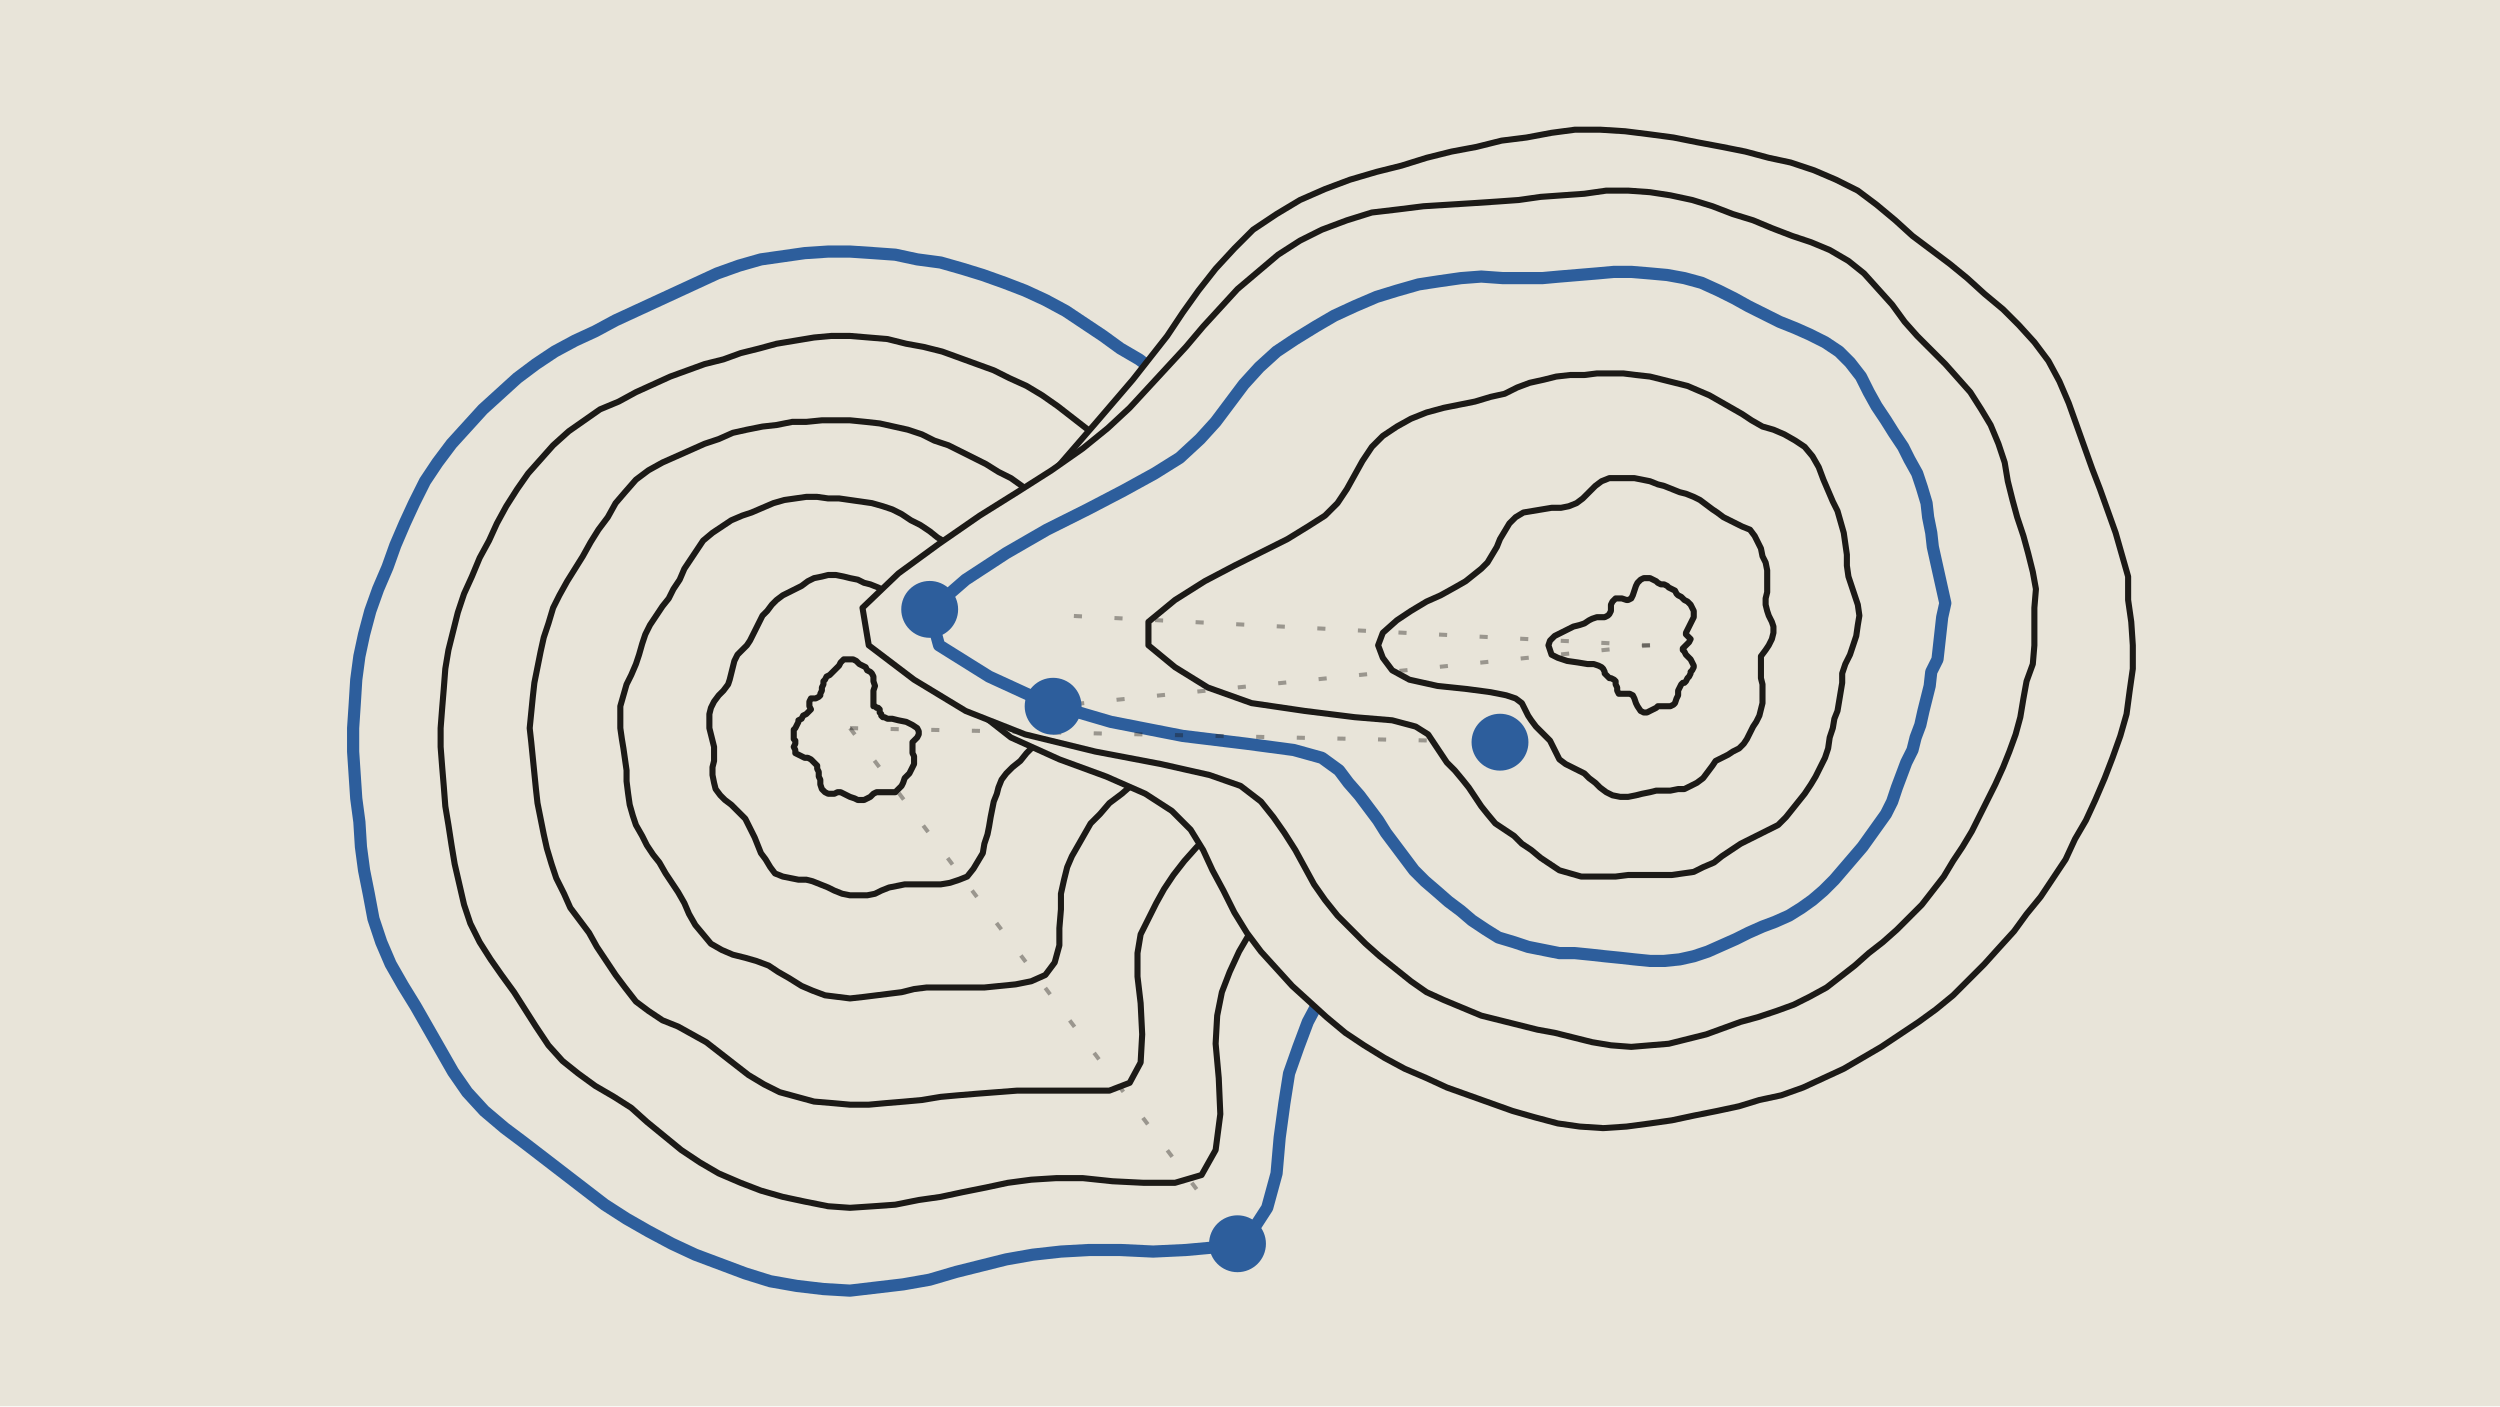
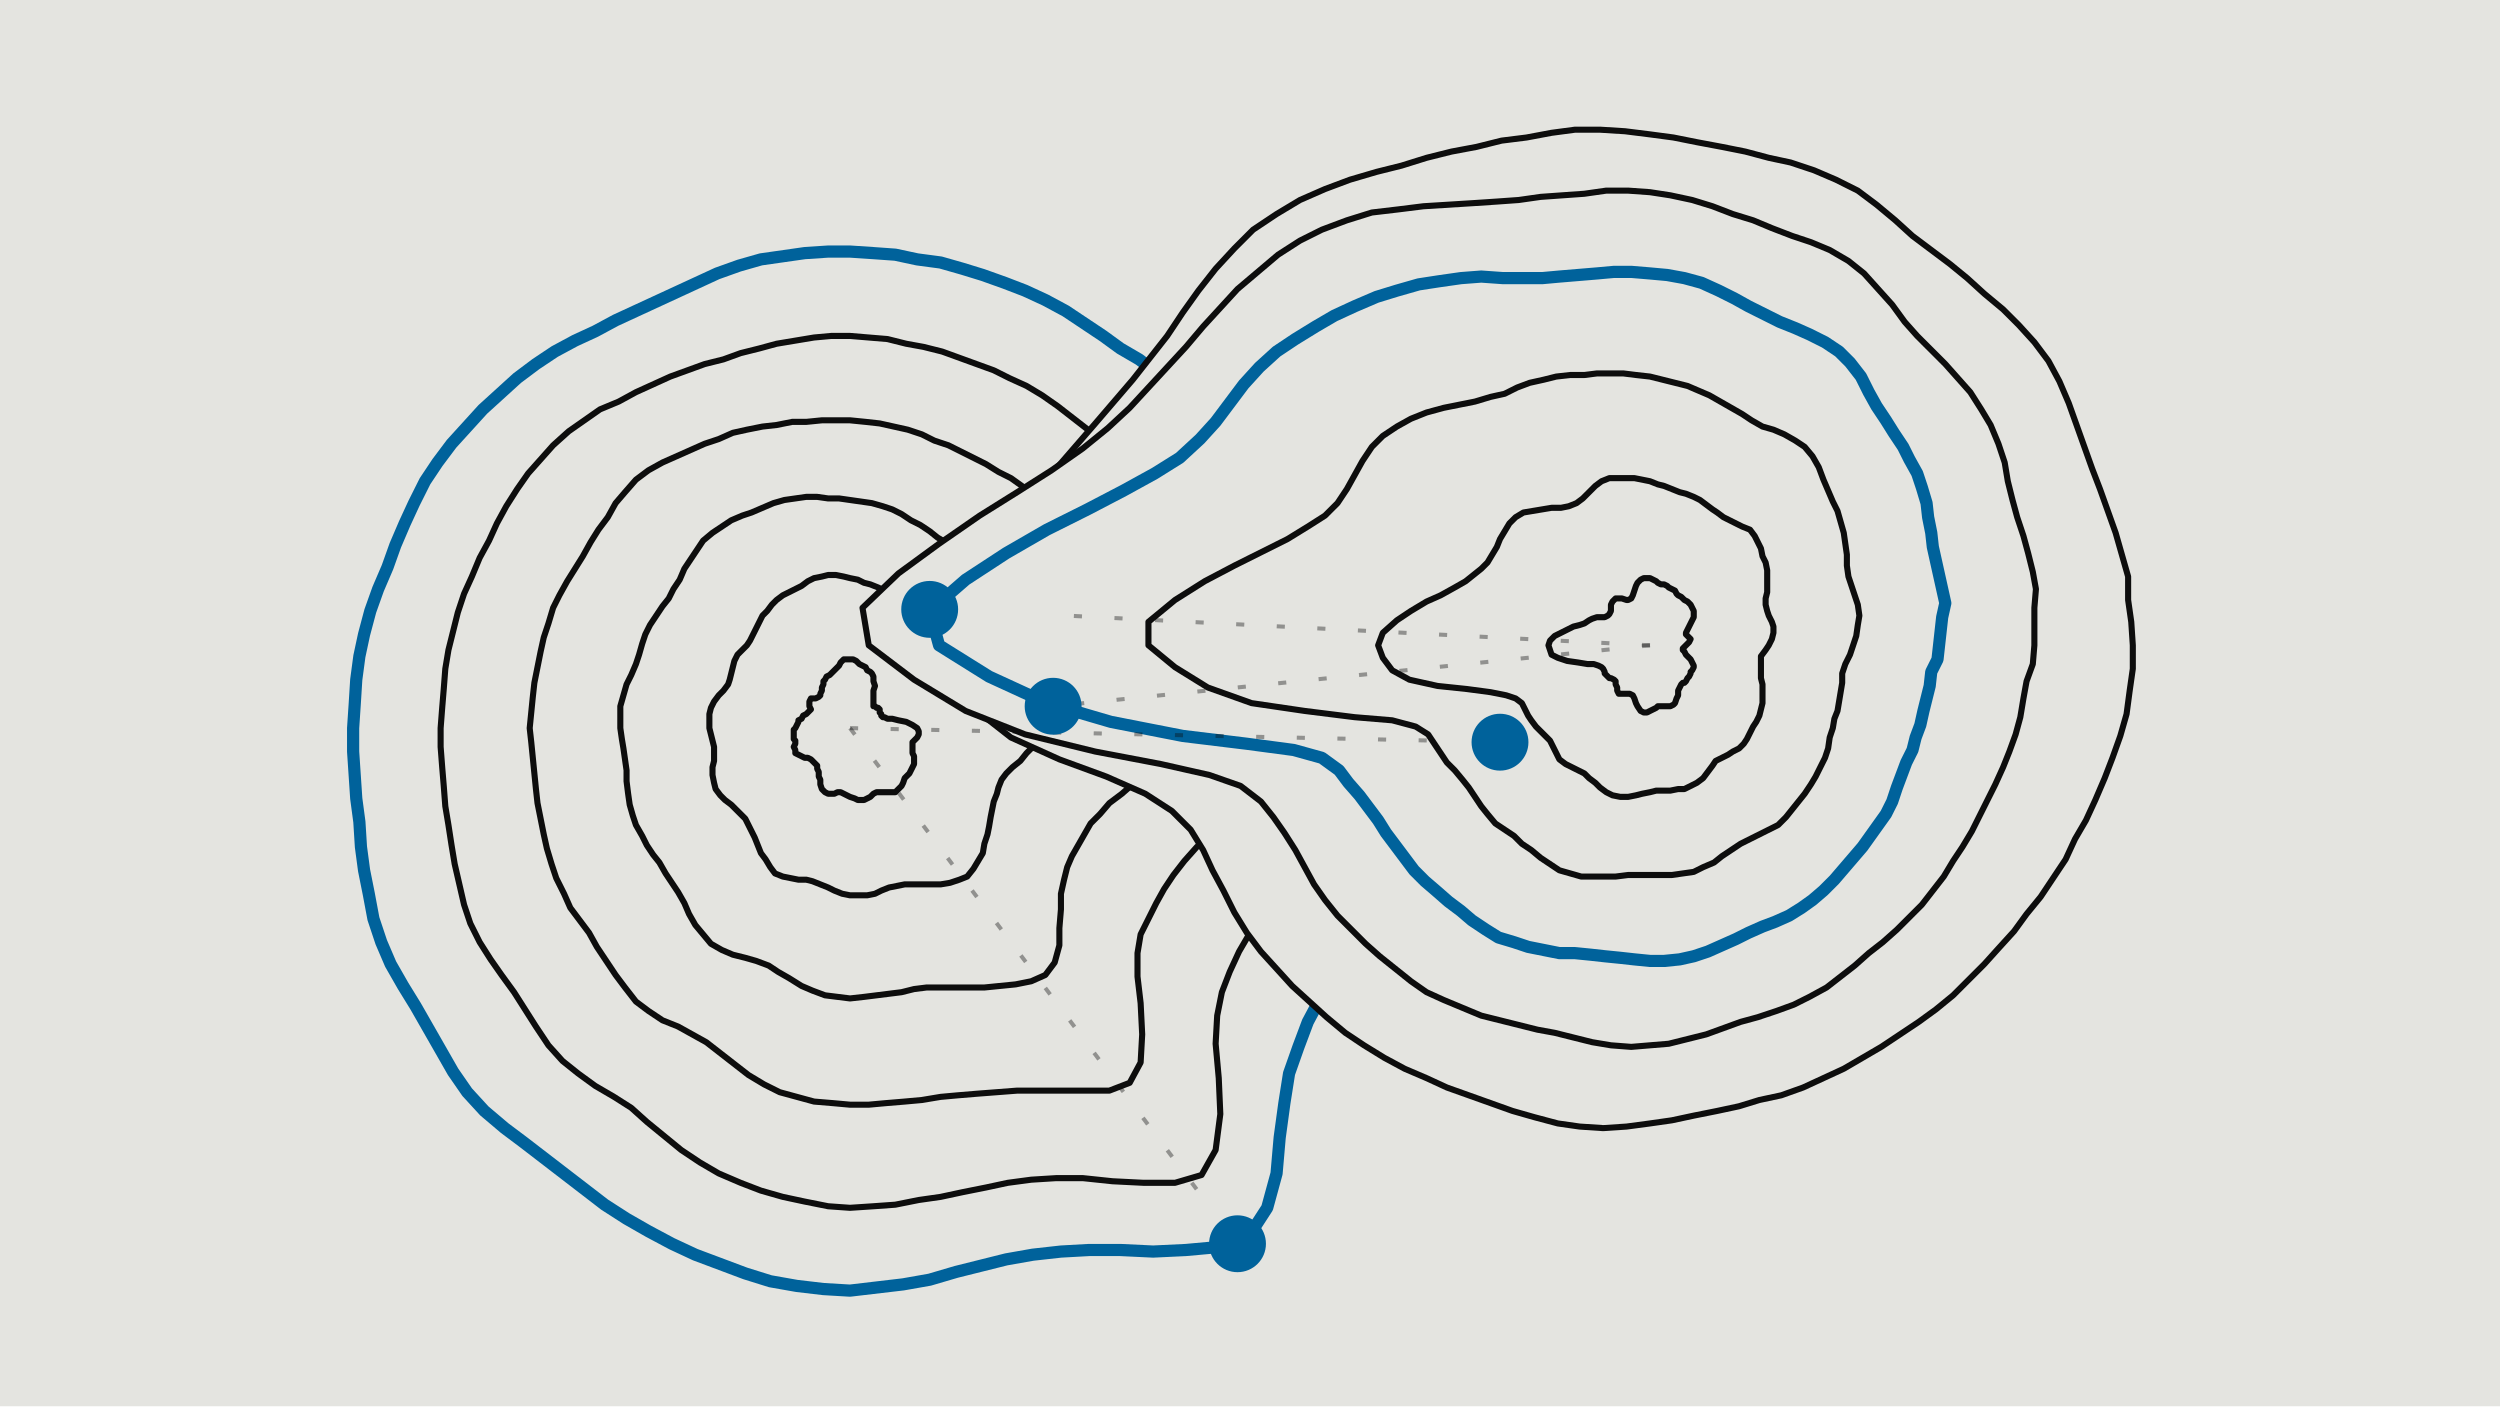
<svg xmlns="http://www.w3.org/2000/svg" viewBox="0 0 1600 900" preserveAspectRatio="xMidYMid slice">
-   <style>.b,.l{fill:#e8e4d9}.l{stroke:#1c1a17;stroke-width:3.9;stroke-linejoin:round}.a{stroke:#2d5e9c;stroke-width:7.8}.m{stroke:#1c1a17;stroke-width:2.6;stroke-opacity:.38;stroke-dasharray:5.2 20.8;fill:none}.d{fill:#2d5e9c}@media(prefers-color-scheme:dark){.b,.l{fill:#24211c}.l,.m{stroke:#ece7dc}.a{stroke:#8fb8ee}.d{fill:#8fb8ee}}</style>
+   <style>.b,.l{fill:#e4e4e0}.l{stroke:#0d0d0d;stroke-width:3.9;stroke-linejoin:round}.a{stroke:#00629b;stroke-width:7.8}.m{stroke:#0d0d0d;stroke-width:2.6;stroke-opacity:.38;stroke-dasharray:5.2 20.8;fill:none}.d{fill:#00629b}@media(prefers-color-scheme:dark){.b,.l{fill:#232321}.l,.m{stroke:#f0f0ec}.a{stroke:#6cbcea}.d{fill:#6cbcea}}</style>
  <rect class="b" width="1600" height="900" />
  <path class="l a" d="M958 466L956 485L946 504L933 522L919 538L905 553L892 568L880 582L870 596L861 610L853 625L845 639L837 654L831 670L825 687L822 706L819 728L817 751L811 773L800 790L781 798L759 800L738 801L717 800L697 800L679 801L661 803L644 806L628 810L612 814L595 819L578 822L561 824L544 826L527 825L510 823L493 820L477 815L461 809L445 803L430 796L415 788L401 780L387 771L374 761L361 751L348 741L335 731L323 722L310 711L299 699L290 686L282 672L274 658L266 644L258 631L250 617L244 603L239 588L236 572L233 557L231 542L230 526L228 511L227 496L226 481L226 466L227 451L228 435L230 420L233 406L237 391L242 377L248 363L253 349L259 335L265 322L272 308L280 296L289 284L299 273L309 262L320 252L331 242L343 233L355 225L368 218L381 212L394 205L407 199L420 193L433 187L446 181L459 175L473 170L487 166L501 164L515 162L530 161L544 161L559 162L573 163L587 166L602 168L616 172L629 176L643 181L656 186L669 192L682 199L694 207L706 215L717 223L729 230L741 239L753 247L764 256L775 266L785 276L795 287L804 298L813 310L822 323L829 335L836 349L843 362L850 376L860 389L874 402L895 415L920 430L944 447Z" />
  <path class="l" d="M903 466L902 483L893 499L880 514L866 528L851 540L837 552L825 563L815 574L807 586L800 597L793 609L787 622L782 635L779 650L778 668L780 690L781 713L778 736L769 752L752 757L732 757L712 756L693 754L676 754L660 755L645 757L631 760L616 763L602 766L588 768L573 771L559 772L544 773L530 772L515 769L501 766L487 762L474 757L460 751L448 744L436 736L425 727L414 718L404 709L393 702L381 695L370 687L360 679L351 669L343 657L336 646L329 635L321 624L314 614L307 603L301 591L297 579L294 566L291 553L289 541L287 528L285 516L284 503L283 491L282 478L282 466L283 453L284 441L285 428L287 416L290 404L293 392L297 380L302 369L307 357L313 346L318 335L324 324L331 313L338 303L346 294L354 285L364 276L374 269L384 262L396 257L407 251L418 246L429 241L440 237L451 233L463 230L474 226L486 223L497 220L509 218L521 216L532 215L544 215L556 216L568 217L580 220L591 222L603 225L614 229L625 233L636 237L646 242L657 247L667 253L677 260L686 267L695 274L704 281L713 289L722 296L731 304L739 312L747 321L755 330L763 339L770 349L778 359L785 369L791 380L797 391L805 402L818 413L837 424L862 435L887 449Z" />
  <path class="l" d="M831 466L831 479L824 492L813 504L801 515L788 525L776 534L766 542L758 551L751 560L745 569L740 578L735 588L730 598L728 610L728 625L730 642L731 662L730 680L723 693L710 698L694 698L678 698L664 698L651 698L638 699L625 700L613 701L602 702L590 704L579 705L567 706L556 707L544 707L533 706L521 705L510 702L499 699L489 694L479 688L470 681L461 674L452 667L443 662L434 657L424 653L415 647L407 641L400 632L394 624L388 615L382 606L377 597L371 589L365 581L361 572L356 562L353 553L350 543L348 534L346 524L344 514L343 505L342 495L341 485L340 475L339 466L340 456L341 446L342 437L344 427L346 417L348 408L351 399L354 389L358 381L363 372L368 364L373 356L378 347L383 339L389 331L394 322L400 315L407 307L415 301L424 296L433 292L442 288L451 284L460 281L469 277L478 275L488 273L497 272L507 270L516 270L526 269L535 269L544 269L554 270L563 271L572 273L581 275L590 278L598 282L607 285L615 289L623 293L631 297L639 302L647 306L654 311L661 317L668 323L675 329L682 335L689 341L695 347L701 354L707 361L712 369L718 376L723 384L729 392L735 400L741 408L749 416L760 424L776 432L796 442L817 453Z" />
  <path class="l" d="M750 466L749 475L743 485L735 493L726 501L718 508L710 514L704 521L698 527L694 534L690 541L686 548L683 555L681 563L679 572L679 582L678 594L678 605L675 616L669 624L660 628L650 630L640 631L630 632L621 632L611 632L602 632L593 632L585 633L577 635L569 636L561 637L553 638L544 639L536 638L528 637L520 634L513 631L505 626L498 622L492 618L484 615L477 613L469 611L462 608L455 604L450 598L445 592L441 585L438 578L434 571L430 565L426 559L422 552L418 547L414 541L411 535L407 528L405 522L403 515L402 508L401 500L401 493L400 486L399 479L398 473L397 466L397 459L397 452L399 445L401 438L404 432L407 425L409 419L411 412L413 406L416 400L420 394L424 388L428 383L431 377L435 371L438 364L442 358L446 352L450 346L456 341L462 337L468 333L475 330L481 328L488 325L495 322L502 320L509 319L516 318L523 318L530 319L537 319L544 320L551 321L558 322L565 324L571 326L577 329L583 333L589 336L595 340L600 344L605 347L611 350L616 354L622 357L627 361L632 365L637 369L641 373L646 378L651 382L655 387L659 392L663 397L666 403L669 409L673 414L677 420L683 425L690 430L700 436L714 441L729 448L742 456Z" />
  <path class="l" d="M667 466L666 471L662 477L657 482L653 487L648 491L644 495L641 499L639 504L638 508L636 513L635 518L634 523L633 529L632 534L630 540L629 546L626 551L623 556L619 561L614 563L608 565L602 566L596 566L590 566L584 566L579 566L574 567L569 568L564 570L560 572L555 573L549 573L544 573L539 572L534 570L530 568L525 566L520 564L516 563L511 563L506 562L501 561L496 559L493 555L490 550L487 546L485 541L483 536L481 532L479 528L477 524L474 521L471 518L468 515L464 512L461 509L458 505L457 501L456 496L456 491L457 487L457 482L457 478L456 474L455 470L454 466L454 461L454 457L455 453L457 449L460 445L463 442L466 438L467 435L468 431L469 427L470 423L472 419L475 416L478 413L480 410L482 406L484 402L486 398L488 394L491 391L494 387L497 384L501 381L505 379L509 377L513 375L517 372L521 370L526 369L530 368L535 368L540 369L544 370L549 371L553 373L557 374L562 376L566 378L569 380L573 383L576 387L579 391L581 395L583 398L586 401L589 403L592 405L595 408L598 410L601 412L603 415L606 417L608 420L611 423L613 426L614 429L616 433L618 436L620 439L624 442L629 445L636 448L645 451L654 455L663 460Z" />
  <path class="l" d="M587 466L588 468L588 470L587 472L585 474L584 475L584 477L584 479L584 482L585 484L585 487L585 489L584 491L583 493L582 495L580 497L579 498L578 501L577 503L575 505L573 507L571 507L568 507L565 507L563 507L561 507L559 508L557 510L555 511L553 512L551 512L549 512L547 511L544 510L542 509L540 508L538 507L536 507L534 508L532 508L530 508L528 507L526 505L525 502L525 499L524 497L524 494L523 492L523 490L522 489L521 488L520 487L519 486L517 485L515 485L513 484L511 483L509 482L509 480L508 478L509 476L509 474L508 473L508 471L508 469L508 467L509 466L510 464L511 462L511 461L513 460L514 458L516 457L517 456L518 455L519 454L518 452L518 450L518 449L519 447L520 447L522 447L524 446L525 445L525 444L526 442L526 440L527 438L527 436L528 435L529 433L531 432L532 431L534 429L535 428L537 426L538 424L540 422L542 422L544 422L546 422L548 423L550 425L552 426L554 427L555 429L557 430L558 431L559 433L559 436L560 439L559 442L559 445L559 447L559 449L559 451L559 452L560 452L561 453L562 453L563 454L563 455L563 456L564 457L564 458L565 459L566 459L568 460L571 460L575 461L580 462L584 464Z" />
  <path class="l" d="M1365 413L1365 428L1363 442L1361 457L1357 471L1352 485L1347 498L1341 512L1335 525L1328 537L1322 550L1314 562L1306 574L1297 585L1289 596L1279 607L1270 617L1260 627L1250 637L1239 646L1228 654L1216 662L1204 670L1192 677L1180 684L1167 690L1154 696L1140 701L1126 704L1113 708L1099 711L1084 714L1070 717L1056 719L1041 721L1026 722L1011 721L997 719L982 715L968 711L954 706L940 701L926 696L913 690L899 684L886 677L873 669L861 661L849 651L838 641L827 631L817 620L807 609L798 597L790 584L783 570L776 557L770 544L762 531L750 519L733 508L708 497L678 486L647 472L624 454L608 434L595 413L596 391L612 371L629 352L645 334L661 317L675 301L688 286L701 271L713 257L725 243L736 229L747 215L757 200L767 186L778 172L790 159L802 147L817 137L832 128L848 121L864 115L881 110L897 106L913 101L929 97L945 94L961 90L977 88L993 85L1008 83L1024 83L1040 84L1056 86L1071 88L1086 91L1102 94L1117 97L1132 101L1146 104L1161 109L1175 115L1189 122L1201 131L1213 141L1224 151L1236 160L1248 169L1259 178L1270 188L1282 198L1292 208L1302 219L1311 231L1318 244L1324 258L1329 272L1334 286L1339 300L1344 313L1349 327L1354 341L1358 355L1362 369L1362 384L1364 398Z" />
  <path class="l" d="M1302 413L1301 425L1297 436L1295 447L1293 459L1290 470L1286 481L1282 491L1277 502L1272 512L1267 522L1262 532L1256 542L1250 551L1244 561L1237 570L1230 579L1222 587L1214 595L1205 603L1196 610L1187 618L1178 625L1169 632L1158 638L1148 643L1137 647L1125 651L1114 654L1103 658L1092 662L1080 665L1068 668L1056 669L1044 670L1031 669L1019 667L1007 664L995 661L984 659L972 656L960 653L948 650L936 645L924 640L913 635L903 628L893 620L883 612L874 604L865 595L856 586L848 576L841 566L835 555L829 544L822 533L815 523L807 513L794 503L774 496L743 489L701 481L656 470L618 455L585 435L556 413L552 389L575 367L601 348L627 330L651 315L673 301L693 287L709 274L723 261L735 248L747 235L759 222L770 209L781 197L792 185L805 174L818 163L832 154L846 147L862 141L878 136L895 134L911 132L927 131L943 130L958 129L972 128L986 126L1000 125L1014 124L1028 122L1042 122L1056 123L1069 125L1083 128L1096 132L1109 137L1122 141L1134 146L1147 151L1159 155L1171 160L1183 167L1193 175L1202 185L1211 195L1219 206L1227 215L1236 224L1245 233L1253 242L1261 251L1268 262L1274 272L1279 284L1283 296L1285 308L1288 320L1291 331L1295 343L1298 354L1301 366L1303 377L1302 389L1302 401Z" />
  <path class="l a" d="M1241 413L1240 422L1236 430L1235 439L1233 447L1231 455L1229 464L1226 472L1224 480L1220 488L1217 496L1214 504L1211 513L1207 521L1202 528L1197 535L1192 542L1186 549L1180 556L1174 563L1167 570L1160 576L1153 581L1145 586L1136 590L1128 593L1119 597L1111 601L1102 605L1093 609L1084 612L1075 614L1065 615L1056 615L1046 614L1037 613L1027 612L1018 611L1008 610L998 610L988 608L978 606L969 603L959 600L951 595L942 589L935 583L927 577L919 570L912 564L905 557L899 549L893 541L887 533L882 525L876 517L870 509L863 501L857 493L846 485L828 480L798 476L757 471L711 462L670 450L633 433L601 413L595 391L618 371L644 354L670 339L696 326L719 314L739 303L755 293L768 281L778 270L787 258L796 246L806 235L817 225L829 217L842 209L854 202L867 196L881 190L894 186L908 182L921 180L935 178L948 177L962 178L974 178L987 178L998 177L1010 176L1022 175L1033 174L1044 174L1056 175L1067 176L1078 178L1089 181L1100 186L1110 191L1119 196L1129 201L1139 206L1149 210L1158 214L1168 219L1177 225L1184 232L1191 241L1196 251L1201 260L1207 269L1212 277L1218 286L1222 294L1227 303L1230 312L1233 322L1234 331L1236 341L1237 350L1239 359L1241 368L1243 377L1245 386L1243 395L1242 404Z" />
  <path class="l" d="M1186 413L1184 419L1181 425L1179 431L1179 437L1178 443L1177 449L1176 455L1174 460L1173 466L1171 472L1170 479L1168 485L1165 491L1162 497L1159 502L1155 508L1151 513L1147 518L1143 523L1138 528L1132 531L1126 534L1120 537L1114 540L1108 544L1102 548L1097 552L1090 555L1084 558L1077 559L1070 560L1063 560L1056 560L1049 560L1042 560L1034 561L1027 561L1020 561L1012 561L1005 559L998 557L992 553L986 549L980 544L974 540L969 535L963 531L957 527L952 521L948 516L944 510L940 504L936 499L931 493L926 488L922 482L918 476L914 470L906 465L891 461L867 459L835 455L801 450L773 440L752 427L735 413L735 398L752 384L771 372L790 362L808 353L824 345L837 337L848 330L856 322L862 313L867 304L872 295L878 286L885 279L894 273L903 268L913 264L924 261L934 259L944 257L954 254L963 252L971 248L979 245L988 243L996 241L1005 240L1014 240L1022 239L1031 239L1039 239L1047 240L1056 241L1064 243L1072 245L1080 247L1087 250L1094 253L1101 257L1108 261L1115 265L1121 269L1128 273L1135 275L1142 278L1149 282L1155 286L1160 292L1164 299L1167 307L1170 314L1173 321L1176 327L1178 334L1180 341L1181 348L1182 355L1182 362L1183 369L1185 375L1187 381L1189 387L1190 394L1189 400L1188 407Z" />
  <path class="l" d="M1132 413L1130 416L1127 420L1127 423L1127 427L1127 430L1127 434L1128 438L1128 442L1128 446L1128 450L1127 454L1126 458L1124 462L1122 465L1120 469L1118 473L1116 476L1113 479L1109 481L1106 483L1102 485L1098 487L1096 490L1093 494L1090 498L1086 501L1082 503L1078 505L1074 505L1069 506L1065 506L1060 506L1056 507L1051 508L1047 509L1042 510L1037 510L1032 509L1028 507L1024 504L1021 501L1017 498L1014 495L1010 493L1006 491L1002 489L998 486L996 482L994 478L992 474L989 471L986 468L983 465L980 461L978 458L976 454L974 450L970 447L964 445L954 443L939 441L920 439L902 435L891 429L885 421L882 413L885 405L894 397L903 391L913 385L922 381L931 376L938 372L943 368L948 364L952 360L955 355L958 350L960 345L963 340L966 335L970 331L975 328L981 327L987 326L993 325L999 325L1004 324L1009 322L1013 319L1017 315L1021 311L1025 308L1030 306L1035 306L1040 306L1046 306L1051 307L1056 308L1061 310L1065 311L1070 313L1075 315L1079 316L1084 318L1088 320L1092 323L1096 326L1099 328L1103 331L1107 333L1111 335L1115 337L1120 339L1123 343L1125 347L1127 351L1128 356L1130 360L1131 365L1131 369L1131 374L1131 379L1130 383L1130 387L1131 391L1132 394L1134 398L1135 401L1135 405L1134 409Z" />
  <path class="l" d="M1079 413L1078 414L1077 415L1077 416L1078 417L1079 419L1080 420L1082 422L1083 424L1084 426L1084 427L1083 429L1082 430L1082 431L1081 433L1080 434L1079 436L1078 437L1077 437L1076 438L1075 440L1074 442L1074 445L1073 447L1072 450L1071 451L1069 452L1067 452L1065 452L1063 452L1061 452L1060 453L1058 454L1056 455L1054 456L1052 456L1050 455L1048 452L1047 450L1046 447L1045 445L1043 444L1042 444L1040 444L1038 444L1036 444L1035 442L1035 440L1034 438L1034 436L1033 435L1031 434L1030 434L1028 432L1027 431L1027 430L1026 428L1025 427L1023 426L1020 425L1016 425L1010 424L1003 423L997 421L993 419L992 416L991 413L992 410L995 407L999 405L1003 403L1007 401L1011 400L1014 399L1017 397L1019 396L1022 395L1024 395L1027 395L1029 394L1030 393L1031 391L1031 389L1031 387L1032 385L1033 384L1034 383L1036 383L1038 383L1041 384L1042 384L1044 383L1045 381L1046 378L1047 375L1048 373L1050 371L1052 370L1054 370L1056 370L1058 371L1060 372L1061 373L1063 374L1065 374L1067 375L1068 376L1070 377L1072 378L1073 380L1074 381L1076 382L1077 383L1078 384L1080 385L1081 386L1082 387L1083 389L1084 391L1084 393L1084 395L1083 397L1082 399L1081 401L1080 403L1079 405L1079 406L1080 407L1081 408L1082 409L1081 411L1080 412Z" />
  <path class="m" d="M544 466L918 474" />
  <path class="m" d="M544 466L768 764" />
  <path class="m" d="M1056 413L684 451" />
  <path class="m" d="M1056 413L683 394" />
  <circle class="d" cx="960" cy="475" r="18.2" />
  <circle class="d" cx="792" cy="796" r="18.2" />
  <circle class="d" cx="674" cy="452" r="18.2" />
  <circle class="d" cx="595" cy="390" r="18.2" />
</svg>
